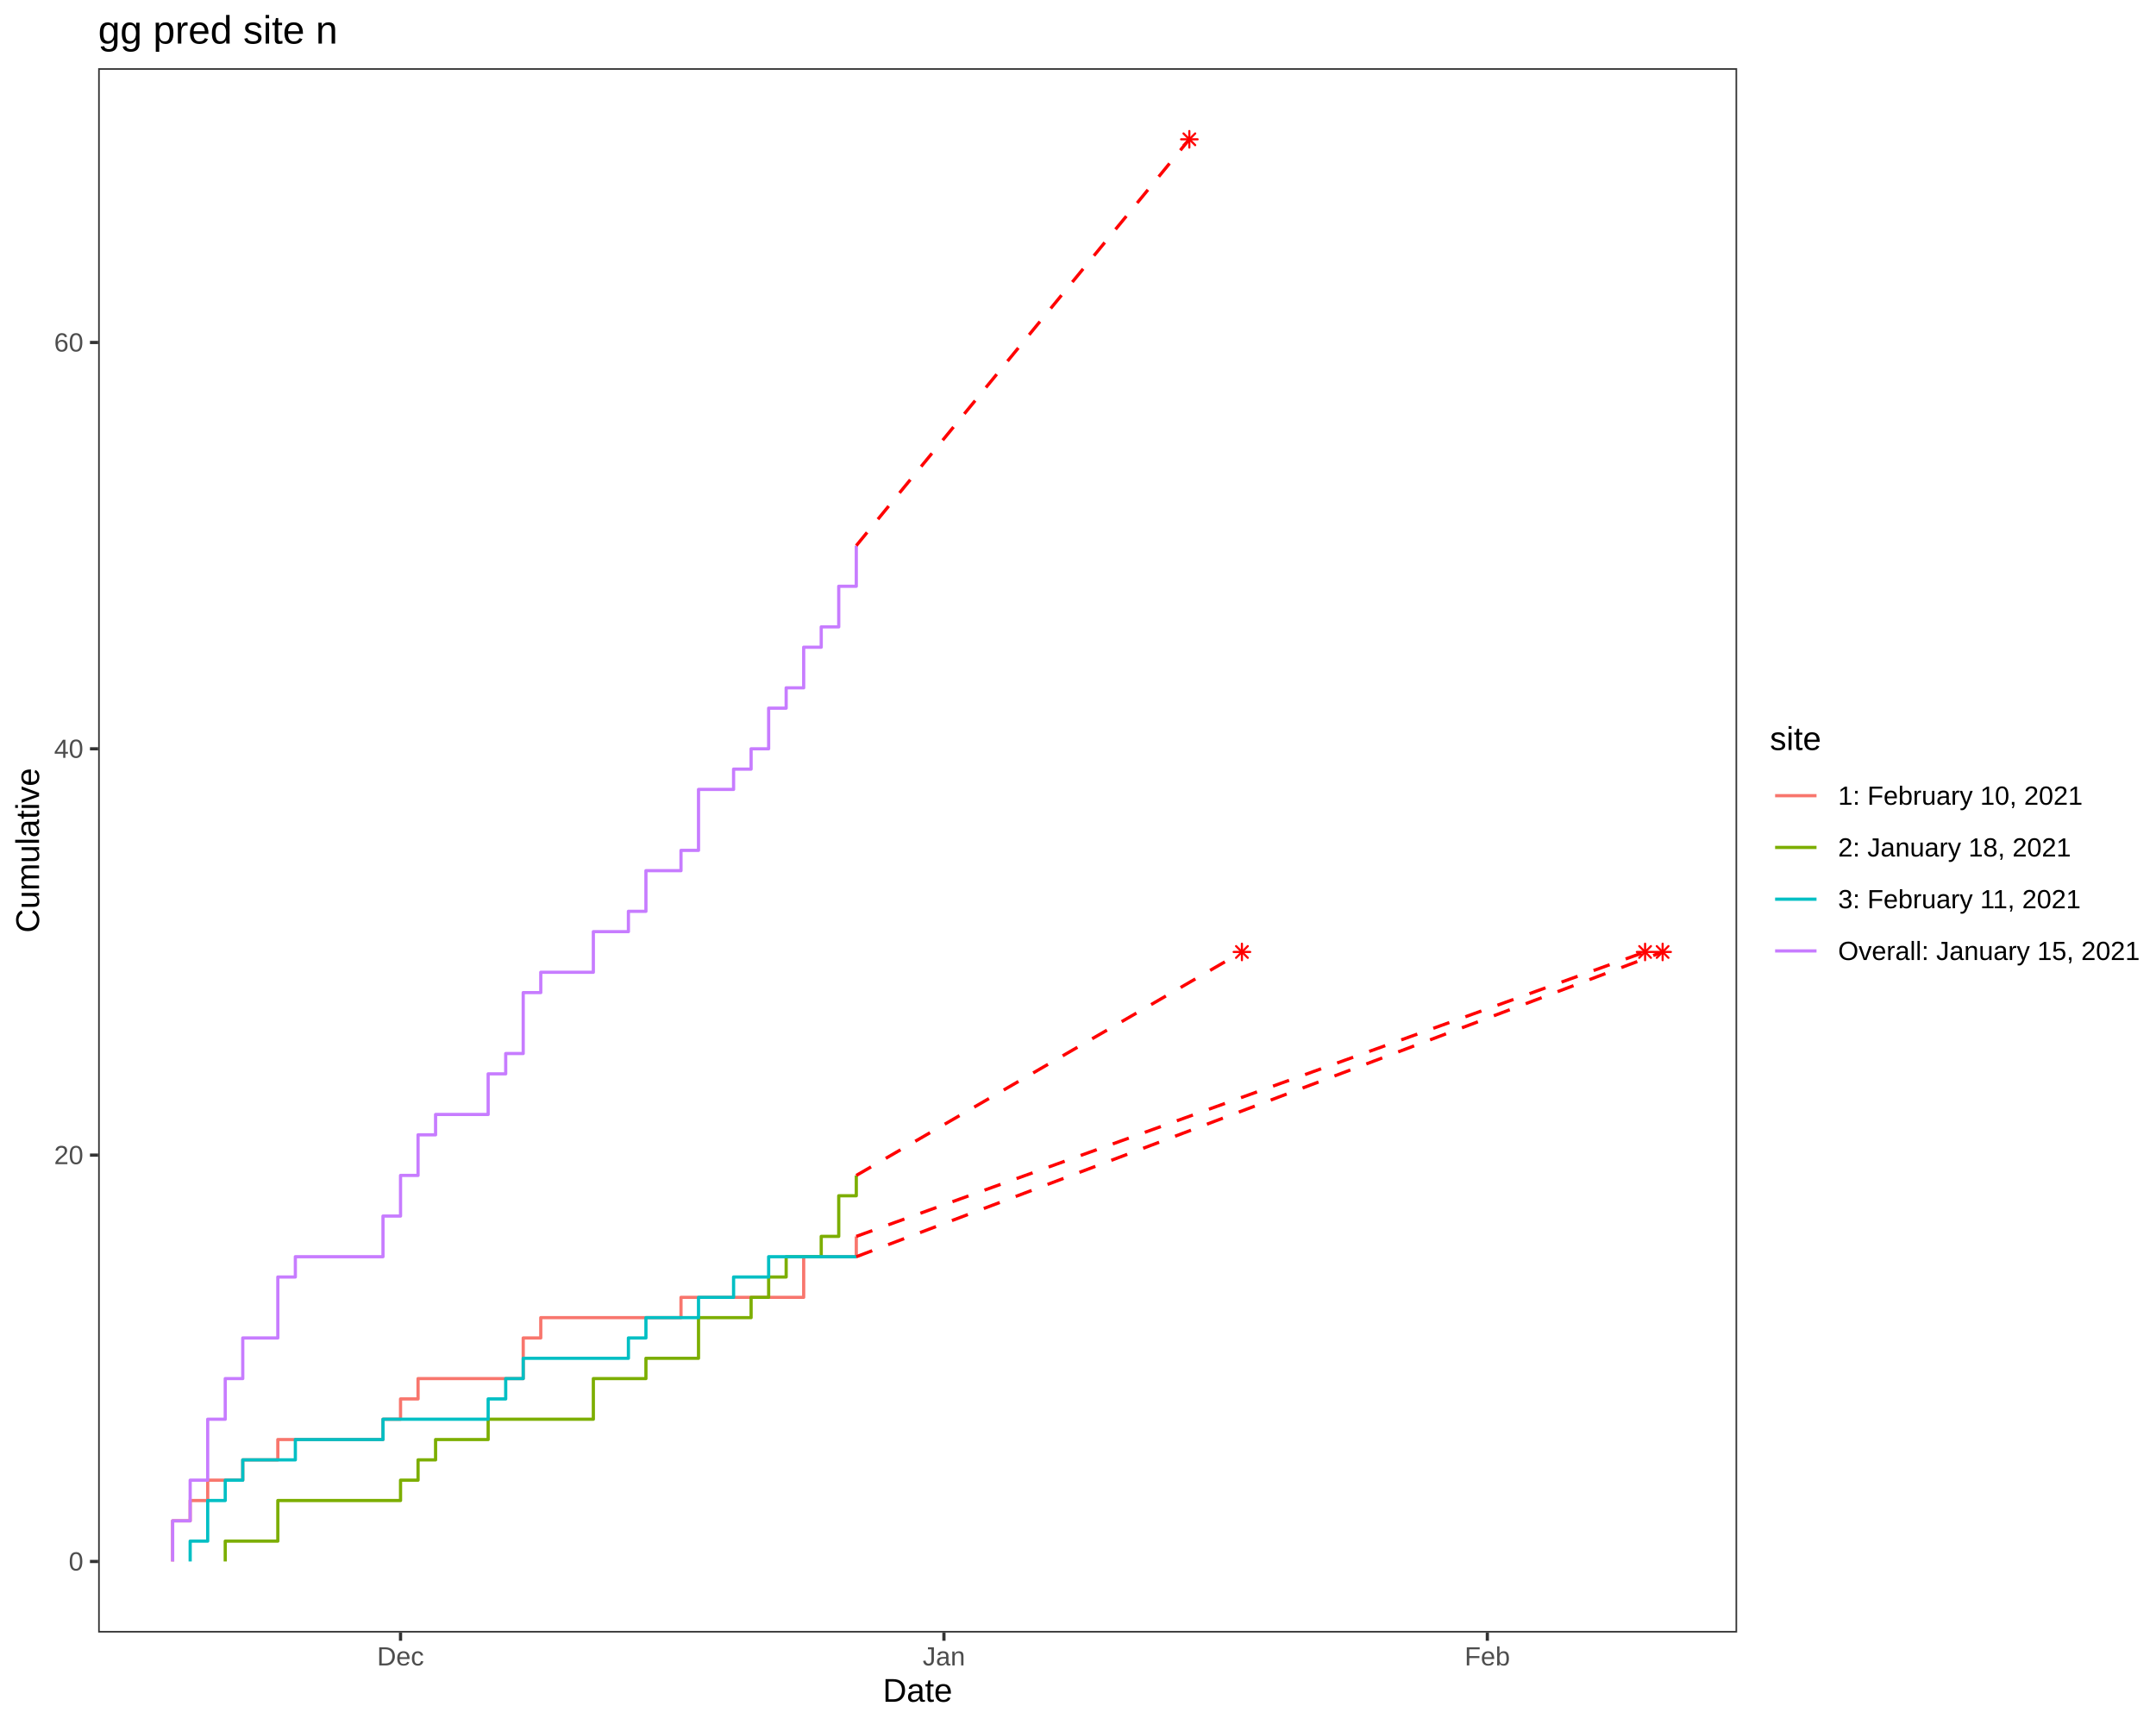
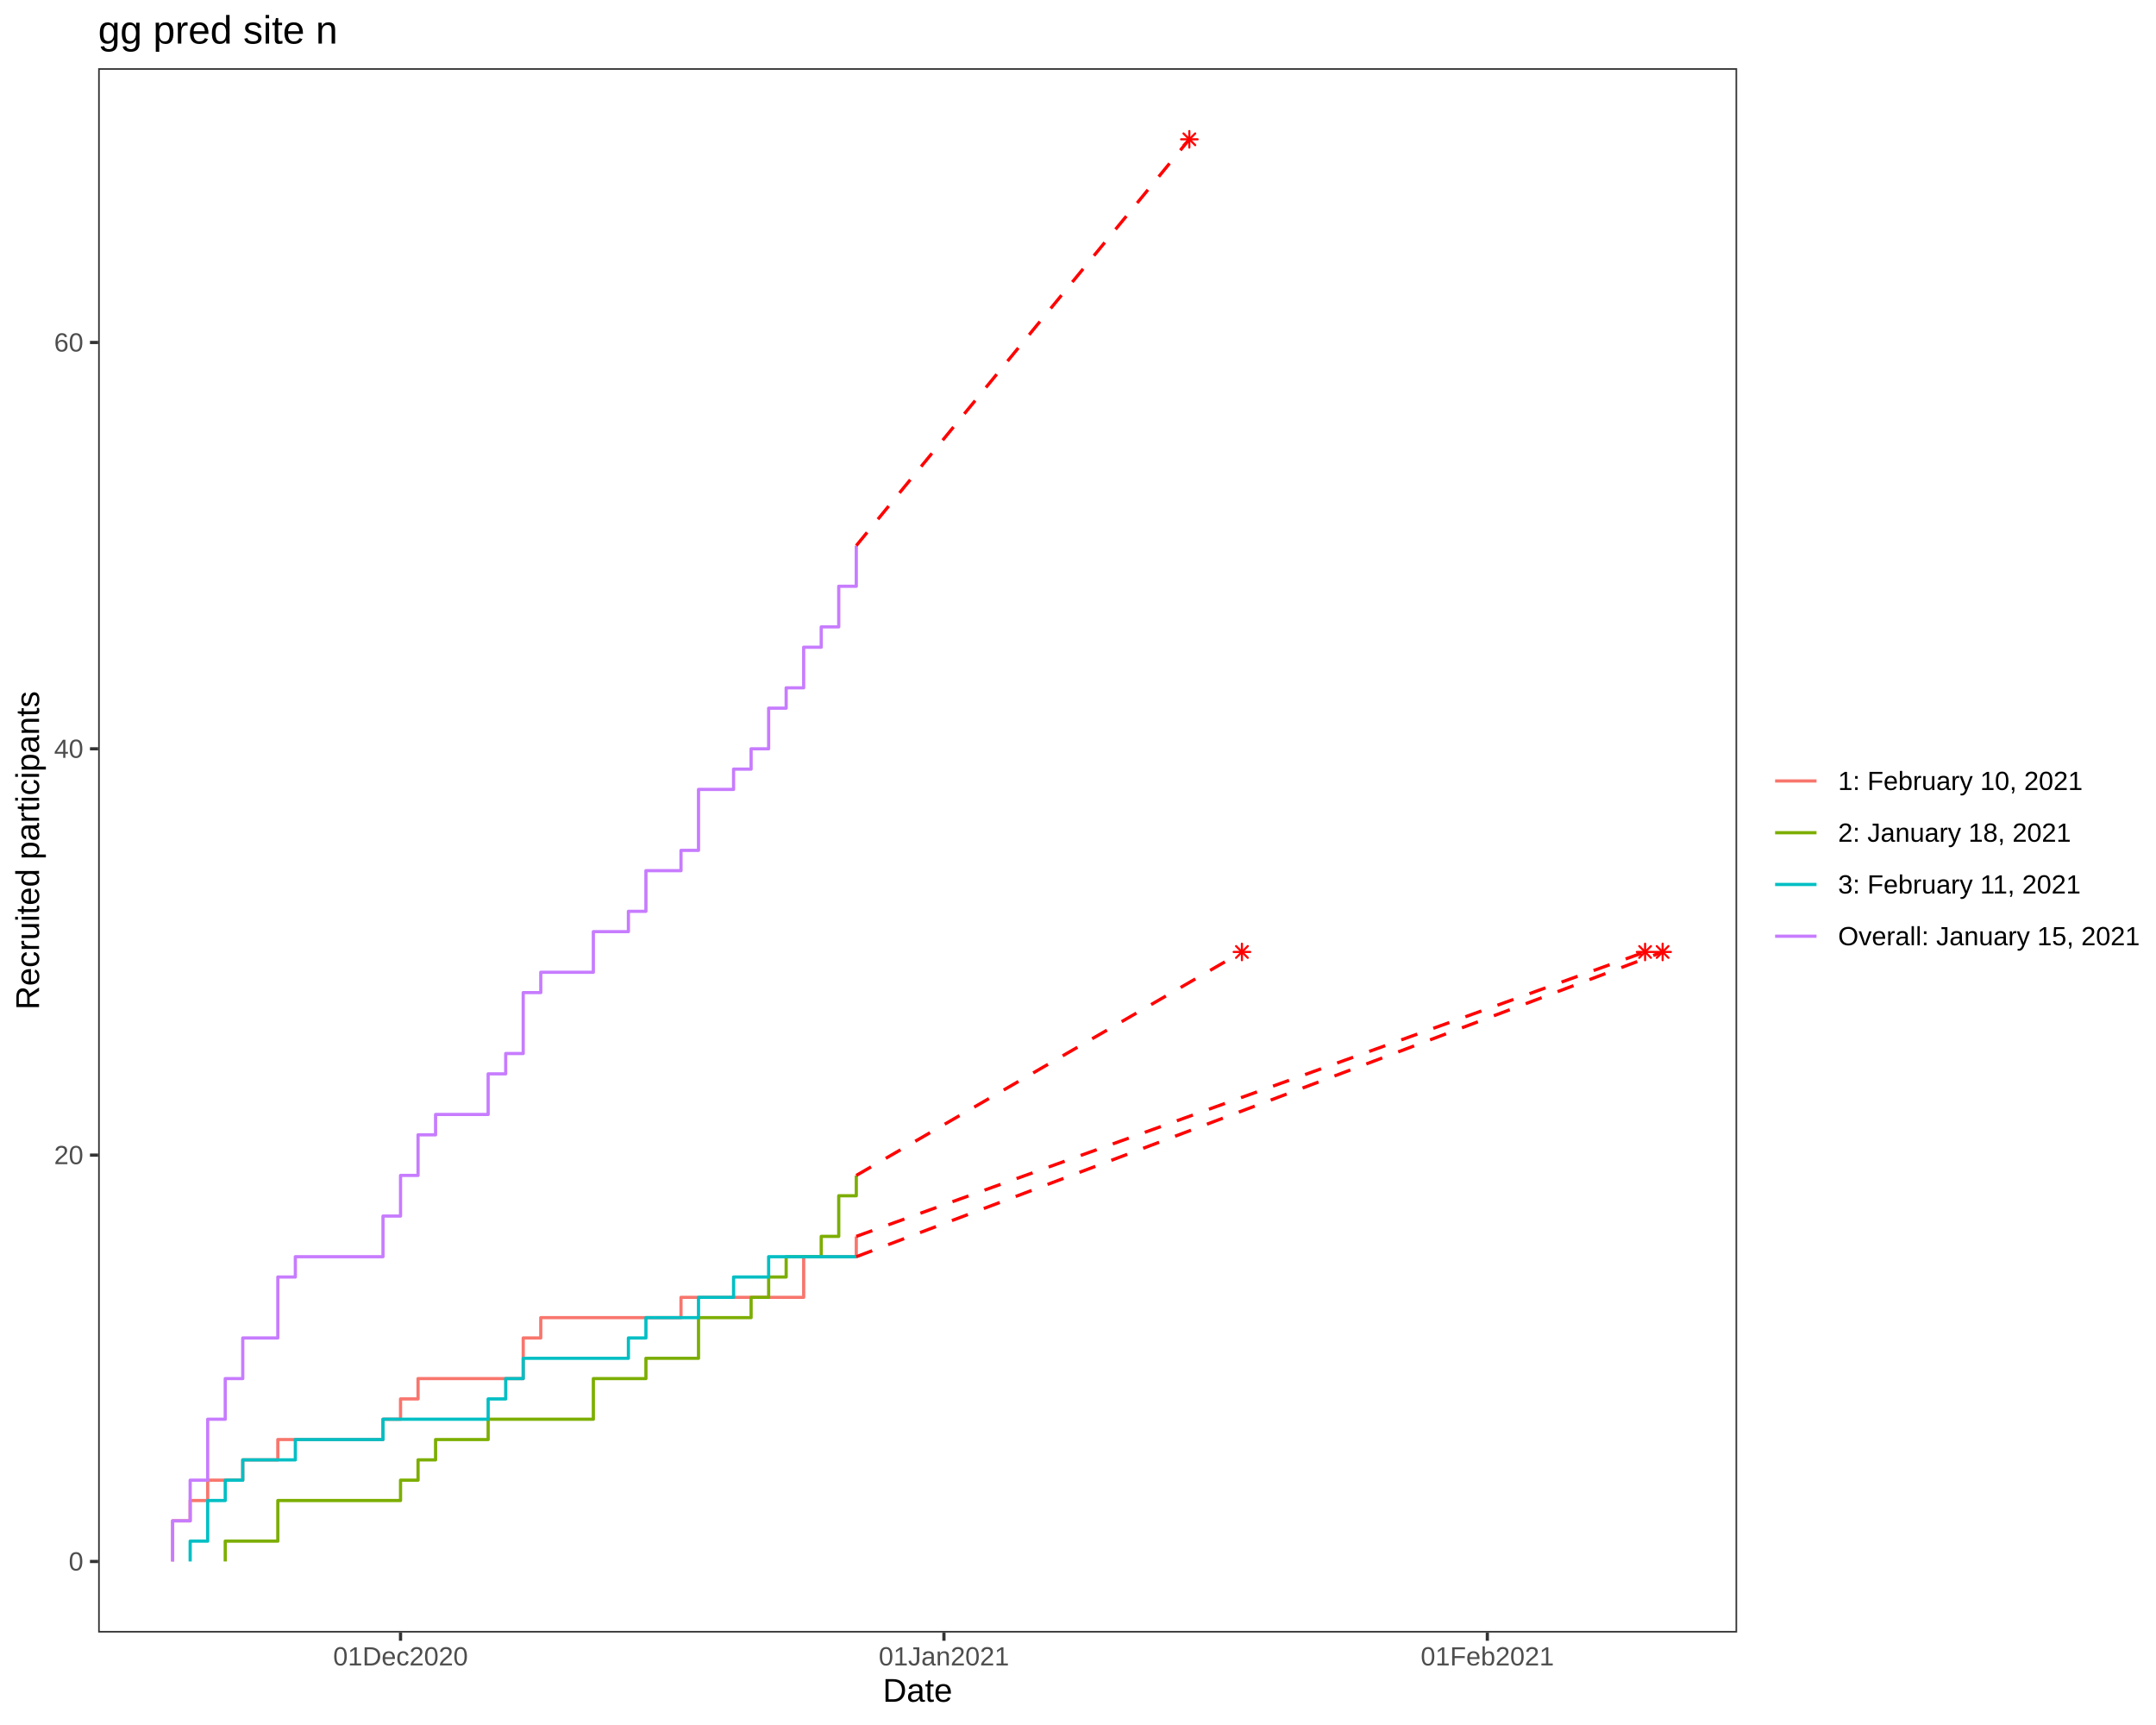
<svg xmlns="http://www.w3.org/2000/svg" viewBox="0 0 720.00 576.00">
  <defs>
    <style type="text/css">
    line, polyline, polygon, path, rect, circle {
      fill: none;
      stroke: #000000;
      stroke-linecap: round;
      stroke-linejoin: round;
      stroke-miterlimit: 10.00;
    }
  </style>
  </defs>
  <rect width="100%" height="100%" style="stroke: none; fill: #FFFFFF;" />
  <rect x="0.00" y="0.00" width="720.00" height="576.00" style="stroke-width: 1.07; stroke: #FFFFFF; fill: #FFFFFF;" />
  <defs>
    <clipPath id="cpMzIuNzh8NTgwLjExfDU0NS4xM3wyMi43Nw==">
      <rect x="32.78" y="22.77" width="547.34" height="522.36" />
    </clipPath>
  </defs>
  <rect x="32.78" y="22.77" width="547.34" height="522.36" style="stroke-width: 1.07; stroke: none; fill: #FFFFFF;" clip-path="url(#cpMzIuNzh8NTgwLjExfDU0NS4xM3wyMi43Nw==)" />
  <polyline points="57.65,521.39 57.65,521.39 57.65,507.82 63.51,507.82 63.51,501.04 69.36,501.04 69.36,494.25 81.07,494.25 81.07,487.47 92.78,487.47 92.78,480.68 127.90,480.68 127.90,473.90 133.76,473.90 133.76,467.12 139.61,467.12 139.61,460.33 174.73,460.33 174.73,446.76 180.59,446.76 180.59,439.98 227.42,439.98 227.42,433.20 268.39,433.20 268.39,419.63 285.96,419.63 285.96,412.84 " style="stroke-width: 1.07; stroke: #F8766D; stroke-linecap: butt;" clip-path="url(#cpMzIuNzh8NTgwLjExfDU0NS4xM3wyMi43Nw==)" />
  <polyline points="75.22,521.39 75.22,521.39 75.22,514.60 92.78,514.60 92.78,501.04 133.76,501.04 133.76,494.25 139.61,494.25 139.61,487.47 145.46,487.47 145.46,480.68 163.02,480.68 163.02,473.90 198.15,473.90 198.15,460.33 215.71,460.33 215.71,453.55 233.27,453.55 233.27,439.98 250.83,439.98 250.83,433.20 256.69,433.20 256.69,426.41 262.54,426.41 262.54,419.63 274.25,419.63 274.25,412.84 280.10,412.84 280.10,399.28 285.96,399.28 285.96,392.49 " style="stroke-width: 1.07; stroke: #7CAE00; stroke-linecap: butt;" clip-path="url(#cpMzIuNzh8NTgwLjExfDU0NS4xM3wyMi43Nw==)" />
  <polyline points="63.51,521.39 63.51,521.39 63.51,514.60 69.36,514.60 69.36,501.04 75.22,501.04 75.22,494.25 81.07,494.25 81.07,487.47 98.63,487.47 98.63,480.68 127.90,480.68 127.90,473.90 163.02,473.90 163.02,467.12 168.88,467.12 168.88,460.33 174.73,460.33 174.73,453.55 209.86,453.55 209.86,446.76 215.71,446.76 215.71,439.98 233.27,439.98 233.27,433.20 244.98,433.20 244.98,426.41 256.69,426.41 256.69,419.63 285.96,419.63 285.96,419.63 " style="stroke-width: 1.07; stroke: #00BFC4; stroke-linecap: butt;" clip-path="url(#cpMzIuNzh8NTgwLjExfDU0NS4xM3wyMi43Nw==)" />
  <polyline points="57.65,521.39 57.65,521.39 57.65,507.82 63.51,507.82 63.51,494.25 69.36,494.25 69.36,473.90 75.22,473.90 75.22,460.33 81.07,460.33 81.07,446.76 92.78,446.76 92.78,426.41 98.63,426.41 98.63,419.63 127.90,419.63 127.90,406.06 133.76,406.06 133.76,392.49 139.61,392.49 139.61,378.93 145.46,378.93 145.46,372.14 163.02,372.14 163.02,358.57 168.88,358.57 168.88,351.79 174.73,351.79 174.73,331.44 180.59,331.44 180.59,324.65 198.15,324.65 198.15,311.09 209.86,311.09 209.86,304.30 215.71,304.30 215.71,290.73 227.42,290.73 227.42,283.95 233.27,283.95 233.27,263.60 244.98,263.60 244.98,256.82 250.83,256.82 250.83,250.03 256.69,250.03 256.69,236.46 262.54,236.46 262.54,229.68 268.39,229.68 268.39,216.11 274.25,216.11 274.25,209.33 280.10,209.33 280.10,195.76 285.96,195.76 285.96,182.19 " style="stroke-width: 1.07; stroke: #C77CFF; stroke-linecap: butt;" clip-path="url(#cpMzIuNzh8NTgwLjExfDU0NS4xM3wyMi43Nw==)" />
  <polyline points="285.96,412.84 549.38,317.87 " style="stroke-width: 1.07; stroke: #FF0000; stroke-dasharray: 5.69,5.69; stroke-linecap: butt;" clip-path="url(#cpMzIuNzh8NTgwLjExfDU0NS4xM3wyMi43Nw==)" />
  <line x1="547.43" y1="319.83" x2="551.34" y2="315.92" style="stroke-width: 0.71; stroke: #FF0000;" clip-path="url(#cpMzIuNzh8NTgwLjExfDU0NS4xM3wyMi43Nw==)" />
  <line x1="547.43" y1="315.92" x2="551.34" y2="319.83" style="stroke-width: 0.71; stroke: #FF0000;" clip-path="url(#cpMzIuNzh8NTgwLjExfDU0NS4xM3wyMi43Nw==)" />
  <line x1="546.62" y1="317.87" x2="552.15" y2="317.87" style="stroke-width: 0.71; stroke: #FF0000;" clip-path="url(#cpMzIuNzh8NTgwLjExfDU0NS4xM3wyMi43Nw==)" />
  <line x1="549.38" y1="320.63" x2="549.38" y2="315.11" style="stroke-width: 0.71; stroke: #FF0000;" clip-path="url(#cpMzIuNzh8NTgwLjExfDU0NS4xM3wyMi43Nw==)" />
  <polyline points="285.96,392.49 414.74,317.87 " style="stroke-width: 1.07; stroke: #FF0000; stroke-dasharray: 5.69,5.69; stroke-linecap: butt;" clip-path="url(#cpMzIuNzh8NTgwLjExfDU0NS4xM3wyMi43Nw==)" />
  <line x1="412.79" y1="319.83" x2="416.70" y2="315.92" style="stroke-width: 0.71; stroke: #FF0000;" clip-path="url(#cpMzIuNzh8NTgwLjExfDU0NS4xM3wyMi43Nw==)" />
  <line x1="412.79" y1="315.92" x2="416.70" y2="319.83" style="stroke-width: 0.71; stroke: #FF0000;" clip-path="url(#cpMzIuNzh8NTgwLjExfDU0NS4xM3wyMi43Nw==)" />
  <line x1="411.98" y1="317.87" x2="417.51" y2="317.87" style="stroke-width: 0.71; stroke: #FF0000;" clip-path="url(#cpMzIuNzh8NTgwLjExfDU0NS4xM3wyMi43Nw==)" />
  <line x1="414.74" y1="320.63" x2="414.74" y2="315.11" style="stroke-width: 0.71; stroke: #FF0000;" clip-path="url(#cpMzIuNzh8NTgwLjExfDU0NS4xM3wyMi43Nw==)" />
  <polyline points="285.96,419.63 555.24,317.87 " style="stroke-width: 1.07; stroke: #FF0000; stroke-dasharray: 5.69,5.69; stroke-linecap: butt;" clip-path="url(#cpMzIuNzh8NTgwLjExfDU0NS4xM3wyMi43Nw==)" />
  <line x1="553.28" y1="319.83" x2="557.19" y2="315.92" style="stroke-width: 0.71; stroke: #FF0000;" clip-path="url(#cpMzIuNzh8NTgwLjExfDU0NS4xM3wyMi43Nw==)" />
  <line x1="553.28" y1="315.92" x2="557.19" y2="319.83" style="stroke-width: 0.71; stroke: #FF0000;" clip-path="url(#cpMzIuNzh8NTgwLjExfDU0NS4xM3wyMi43Nw==)" />
  <line x1="552.47" y1="317.87" x2="558.00" y2="317.87" style="stroke-width: 0.71; stroke: #FF0000;" clip-path="url(#cpMzIuNzh8NTgwLjExfDU0NS4xM3wyMi43Nw==)" />
  <line x1="555.24" y1="320.63" x2="555.24" y2="315.11" style="stroke-width: 0.71; stroke: #FF0000;" clip-path="url(#cpMzIuNzh8NTgwLjExfDU0NS4xM3wyMi43Nw==)" />
  <polyline points="285.96,182.19 397.18,46.52 " style="stroke-width: 1.07; stroke: #FF0000; stroke-dasharray: 5.69,5.69; stroke-linecap: butt;" clip-path="url(#cpMzIuNzh8NTgwLjExfDU0NS4xM3wyMi43Nw==)" />
  <line x1="395.23" y1="48.47" x2="399.14" y2="44.56" style="stroke-width: 0.71; stroke: #FF0000;" clip-path="url(#cpMzIuNzh8NTgwLjExfDU0NS4xM3wyMi43Nw==)" />
  <line x1="395.23" y1="44.56" x2="399.14" y2="48.47" style="stroke-width: 0.71; stroke: #FF0000;" clip-path="url(#cpMzIuNzh8NTgwLjExfDU0NS4xM3wyMi43Nw==)" />
  <line x1="394.42" y1="46.52" x2="399.95" y2="46.52" style="stroke-width: 0.71; stroke: #FF0000;" clip-path="url(#cpMzIuNzh8NTgwLjExfDU0NS4xM3wyMi43Nw==)" />
  <line x1="397.18" y1="49.28" x2="397.18" y2="43.75" style="stroke-width: 0.71; stroke: #FF0000;" clip-path="url(#cpMzIuNzh8NTgwLjExfDU0NS4xM3wyMi43Nw==)" />
  <rect x="32.78" y="22.77" width="547.34" height="522.36" style="stroke-width: 1.07; stroke: #333333;" clip-path="url(#cpMzIuNzh8NTgwLjExfDU0NS4xM3wyMi43Nw==)" />
  <defs>
    <clipPath id="cpMC4wMHw3MjAuMDB8NTc2LjAwfDAuMDA=">
      <rect x="0.00" y="0.00" width="720.00" height="576.00" />
    </clipPath>
  </defs>
  <g clip-path="url(#cpMC4wMHw3MjAuMDB8NTc2LjAwfDAuMDA=)">
    <text x="22.95" y="524.41" style="font-size: 8.80px; fill: #4D4D4D; font-family: Liberation Sans;" textLength="4.89px" lengthAdjust="spacingAndGlyphs">0</text>
  </g>
  <g clip-path="url(#cpMC4wMHw3MjAuMDB8NTc2LjAwfDAuMDA=)">
    <text x="18.06" y="388.73" style="font-size: 8.80px; fill: #4D4D4D; font-family: Liberation Sans;" textLength="9.78px" lengthAdjust="spacingAndGlyphs">20</text>
  </g>
  <g clip-path="url(#cpMC4wMHw3MjAuMDB8NTc2LjAwfDAuMDA=)">
    <text x="18.06" y="253.05" style="font-size: 8.80px; fill: #4D4D4D; font-family: Liberation Sans;" textLength="9.78px" lengthAdjust="spacingAndGlyphs">40</text>
  </g>
  <g clip-path="url(#cpMC4wMHw3MjAuMDB8NTc2LjAwfDAuMDA=)">
    <text x="18.06" y="117.38" style="font-size: 8.80px; fill: #4D4D4D; font-family: Liberation Sans;" textLength="9.78px" lengthAdjust="spacingAndGlyphs">60</text>
  </g>
  <polyline points="30.04,521.39 32.78,521.39 " style="stroke-width: 1.07; stroke: #333333; stroke-linecap: butt;" clip-path="url(#cpMC4wMHw3MjAuMDB8NTc2LjAwfDAuMDA=)" />
  <polyline points="30.04,385.71 32.78,385.71 " style="stroke-width: 1.07; stroke: #333333; stroke-linecap: butt;" clip-path="url(#cpMC4wMHw3MjAuMDB8NTc2LjAwfDAuMDA=)" />
  <polyline points="30.04,250.03 32.78,250.03 " style="stroke-width: 1.07; stroke: #333333; stroke-linecap: butt;" clip-path="url(#cpMC4wMHw3MjAuMDB8NTc2LjAwfDAuMDA=)" />
  <polyline points="30.04,114.35 32.78,114.35 " style="stroke-width: 1.07; stroke: #333333; stroke-linecap: butt;" clip-path="url(#cpMC4wMHw3MjAuMDB8NTc2LjAwfDAuMDA=)" />
  <polyline points="133.76,547.87 133.76,545.13 " style="stroke-width: 1.07; stroke: #333333; stroke-linecap: butt;" clip-path="url(#cpMC4wMHw3MjAuMDB8NTc2LjAwfDAuMDA=)" />
  <polyline points="315.23,547.87 315.23,545.13 " style="stroke-width: 1.07; stroke: #333333; stroke-linecap: butt;" clip-path="url(#cpMC4wMHw3MjAuMDB8NTc2LjAwfDAuMDA=)" />
  <polyline points="496.70,547.87 496.70,545.13 " style="stroke-width: 1.07; stroke: #333333; stroke-linecap: butt;" clip-path="url(#cpMC4wMHw3MjAuMDB8NTc2LjAwfDAuMDA=)" />
  <g clip-path="url(#cpMC4wMHw3MjAuMDB8NTc2LjAwfDAuMDA=)">
-     <text x="125.93" y="556.11" style="font-size: 8.80px; fill: #4D4D4D; font-family: Liberation Sans;" textLength="15.66px" lengthAdjust="spacingAndGlyphs">Dec</text>
+     <text x="111.26" y="556.11" style="font-size: 8.80px; fill: #4D4D4D; font-family: Liberation Sans;" textLength="45.00px" lengthAdjust="spacingAndGlyphs">01Dec2020</text>
  </g>
  <g clip-path="url(#cpMC4wMHw3MjAuMDB8NTc2LjAwfDAuMDA=)">
-     <text x="308.13" y="556.11" style="font-size: 8.80px; fill: #4D4D4D; font-family: Liberation Sans;" textLength="14.19px" lengthAdjust="spacingAndGlyphs">Jan</text>
+     <text x="293.46" y="556.11" style="font-size: 8.80px; fill: #4D4D4D; font-family: Liberation Sans;" textLength="43.53px" lengthAdjust="spacingAndGlyphs">01Jan2021</text>
  </g>
  <g clip-path="url(#cpMC4wMHw3MjAuMDB8NTc2LjAwfDAuMDA=)">
-     <text x="489.12" y="556.11" style="font-size: 8.80px; fill: #4D4D4D; font-family: Liberation Sans;" textLength="15.16px" lengthAdjust="spacingAndGlyphs">Feb</text>
+     <text x="474.45" y="556.11" style="font-size: 8.80px; fill: #4D4D4D; font-family: Liberation Sans;" textLength="44.50px" lengthAdjust="spacingAndGlyphs">01Feb2021</text>
  </g>
  <g clip-path="url(#cpMC4wMHw3MjAuMDB8NTc2LjAwfDAuMDA=)">
    <text x="294.82" y="568.24" style="font-size: 11.00px; font-family: Liberation Sans;" textLength="23.25px" lengthAdjust="spacingAndGlyphs">Date</text>
  </g>
  <g clip-path="url(#cpMC4wMHw3MjAuMDB8NTc2LjAwfDAuMDA=)">
-     <text transform="translate(13.04,311.47) rotate(-90)" style="font-size: 11.00px; font-family: Liberation Sans;" textLength="55.03px" lengthAdjust="spacingAndGlyphs">Cumulative</text>
+     <text transform="translate(13.04,337.17) rotate(-90)" style="font-size: 11.00px; font-family: Liberation Sans;" textLength="106.44px" lengthAdjust="spacingAndGlyphs">Recruited participants</text>
  </g>
-   <rect x="591.07" y="241.73" width="123.45" height="84.44" style="stroke-width: 1.07; stroke: none; fill: #FFFFFF;" clip-path="url(#cpMC4wMHw3MjAuMDB8NTc2LjAwfDAuMDA=)" />
+   <rect x="591.07" y="246.65" width="123.45" height="74.60" style="stroke-width: 1.07; stroke: none; fill: #FFFFFF;" clip-path="url(#cpMC4wMHw3MjAuMDB8NTc2LjAwfDAuMDA=)" />
+   <rect x="591.07" y="252.13" width="17.28" height="17.28" style="stroke-width: 1.07; stroke: none; fill: #FFFFFF;" clip-path="url(#cpMC4wMHw3MjAuMDB8NTc2LjAwfDAuMDA=)" />
+   <line x1="592.80" y1="260.77" x2="606.63" y2="260.77" style="stroke-width: 1.07; stroke: #F8766D; stroke-linecap: butt;" clip-path="url(#cpMC4wMHw3MjAuMDB8NTc2LjAwfDAuMDA=)" />
+   <rect x="591.07" y="269.41" width="17.28" height="17.28" style="stroke-width: 1.07; stroke: none; fill: #FFFFFF;" clip-path="url(#cpMC4wMHw3MjAuMDB8NTc2LjAwfDAuMDA=)" />
+   <line x1="592.80" y1="278.05" x2="606.63" y2="278.05" style="stroke-width: 1.07; stroke: #7CAE00; stroke-linecap: butt;" clip-path="url(#cpMC4wMHw3MjAuMDB8NTc2LjAwfDAuMDA=)" />
+   <rect x="591.07" y="286.69" width="17.28" height="17.28" style="stroke-width: 1.07; stroke: none; fill: #FFFFFF;" clip-path="url(#cpMC4wMHw3MjAuMDB8NTc2LjAwfDAuMDA=)" />
+   <line x1="592.80" y1="295.33" x2="606.63" y2="295.33" style="stroke-width: 1.07; stroke: #00BFC4; stroke-linecap: butt;" clip-path="url(#cpMC4wMHw3MjAuMDB8NTc2LjAwfDAuMDA=)" />
+   <rect x="591.07" y="303.97" width="17.28" height="17.28" style="stroke-width: 1.07; stroke: none; fill: #FFFFFF;" clip-path="url(#cpMC4wMHw3MjAuMDB8NTc2LjAwfDAuMDA=)" />
+   <line x1="592.80" y1="312.61" x2="606.63" y2="312.61" style="stroke-width: 1.07; stroke: #C77CFF; stroke-linecap: butt;" clip-path="url(#cpMC4wMHw3MjAuMDB8NTc2LjAwfDAuMDA=)" />
  <g clip-path="url(#cpMC4wMHw3MjAuMDB8NTc2LjAwfDAuMDA=)">
-     <text x="591.07" y="250.43" style="font-size: 11.00px; font-family: Liberation Sans;" textLength="17.12px" lengthAdjust="spacingAndGlyphs">site</text>
-   </g>
-   <rect x="591.07" y="257.05" width="17.28" height="17.28" style="stroke-width: 1.07; stroke: none; fill: #FFFFFF;" clip-path="url(#cpMC4wMHw3MjAuMDB8NTc2LjAwfDAuMDA=)" />
-   <line x1="592.80" y1="265.69" x2="606.63" y2="265.69" style="stroke-width: 1.07; stroke: #F8766D; stroke-linecap: butt;" clip-path="url(#cpMC4wMHw3MjAuMDB8NTc2LjAwfDAuMDA=)" />
-   <rect x="591.07" y="274.33" width="17.28" height="17.28" style="stroke-width: 1.07; stroke: none; fill: #FFFFFF;" clip-path="url(#cpMC4wMHw3MjAuMDB8NTc2LjAwfDAuMDA=)" />
-   <line x1="592.80" y1="282.97" x2="606.63" y2="282.97" style="stroke-width: 1.07; stroke: #7CAE00; stroke-linecap: butt;" clip-path="url(#cpMC4wMHw3MjAuMDB8NTc2LjAwfDAuMDA=)" />
-   <rect x="591.07" y="291.61" width="17.28" height="17.28" style="stroke-width: 1.07; stroke: none; fill: #FFFFFF;" clip-path="url(#cpMC4wMHw3MjAuMDB8NTc2LjAwfDAuMDA=)" />
-   <line x1="592.80" y1="300.25" x2="606.63" y2="300.25" style="stroke-width: 1.07; stroke: #00BFC4; stroke-linecap: butt;" clip-path="url(#cpMC4wMHw3MjAuMDB8NTc2LjAwfDAuMDA=)" />
-   <rect x="591.07" y="308.89" width="17.28" height="17.28" style="stroke-width: 1.07; stroke: none; fill: #FFFFFF;" clip-path="url(#cpMC4wMHw3MjAuMDB8NTc2LjAwfDAuMDA=)" />
-   <line x1="592.80" y1="317.53" x2="606.63" y2="317.53" style="stroke-width: 1.07; stroke: #C77CFF; stroke-linecap: butt;" clip-path="url(#cpMC4wMHw3MjAuMDB8NTc2LjAwfDAuMDA=)" />
-   <g clip-path="url(#cpMC4wMHw3MjAuMDB8NTc2LjAwfDAuMDA=)">
-     <text x="613.83" y="268.72" style="font-size: 8.80px; font-family: Liberation Sans;" textLength="81.61px" lengthAdjust="spacingAndGlyphs">1: February 10, 2021</text>
+     <text x="613.83" y="263.79" style="font-size: 8.80px; font-family: Liberation Sans;" textLength="81.61px" lengthAdjust="spacingAndGlyphs">1: February 10, 2021</text>
  </g>
  <g clip-path="url(#cpMC4wMHw3MjAuMDB8NTc2LjAwfDAuMDA=)">
-     <text x="613.83" y="286.00" style="font-size: 8.80px; font-family: Liberation Sans;" textLength="77.72px" lengthAdjust="spacingAndGlyphs">2: January 18, 2021</text>
+     <text x="613.83" y="281.07" style="font-size: 8.80px; font-family: Liberation Sans;" textLength="77.72px" lengthAdjust="spacingAndGlyphs">2: January 18, 2021</text>
  </g>
  <g clip-path="url(#cpMC4wMHw3MjAuMDB8NTc2LjAwfDAuMDA=)">
-     <text x="613.83" y="303.28" style="font-size: 8.80px; font-family: Liberation Sans;" textLength="80.95px" lengthAdjust="spacingAndGlyphs">3: February 11, 2021</text>
+     <text x="613.83" y="298.35" style="font-size: 8.80px; font-family: Liberation Sans;" textLength="80.95px" lengthAdjust="spacingAndGlyphs">3: February 11, 2021</text>
  </g>
  <g clip-path="url(#cpMC4wMHw3MjAuMDB8NTc2LjAwfDAuMDA=)">
-     <text x="613.83" y="320.56" style="font-size: 8.80px; font-family: Liberation Sans;" textLength="100.69px" lengthAdjust="spacingAndGlyphs">Overall: January 15, 2021</text>
+     <text x="613.83" y="315.63" style="font-size: 8.80px; font-family: Liberation Sans;" textLength="100.69px" lengthAdjust="spacingAndGlyphs">Overall: January 15, 2021</text>
  </g>
  <g clip-path="url(#cpMC4wMHw3MjAuMDB8NTc2LjAwfDAuMDA=)">
    <text x="32.78" y="14.56" style="font-size: 13.20px; font-family: Liberation Sans;" textLength="79.84px" lengthAdjust="spacingAndGlyphs">gg pred site n</text>
  </g>
</svg>
